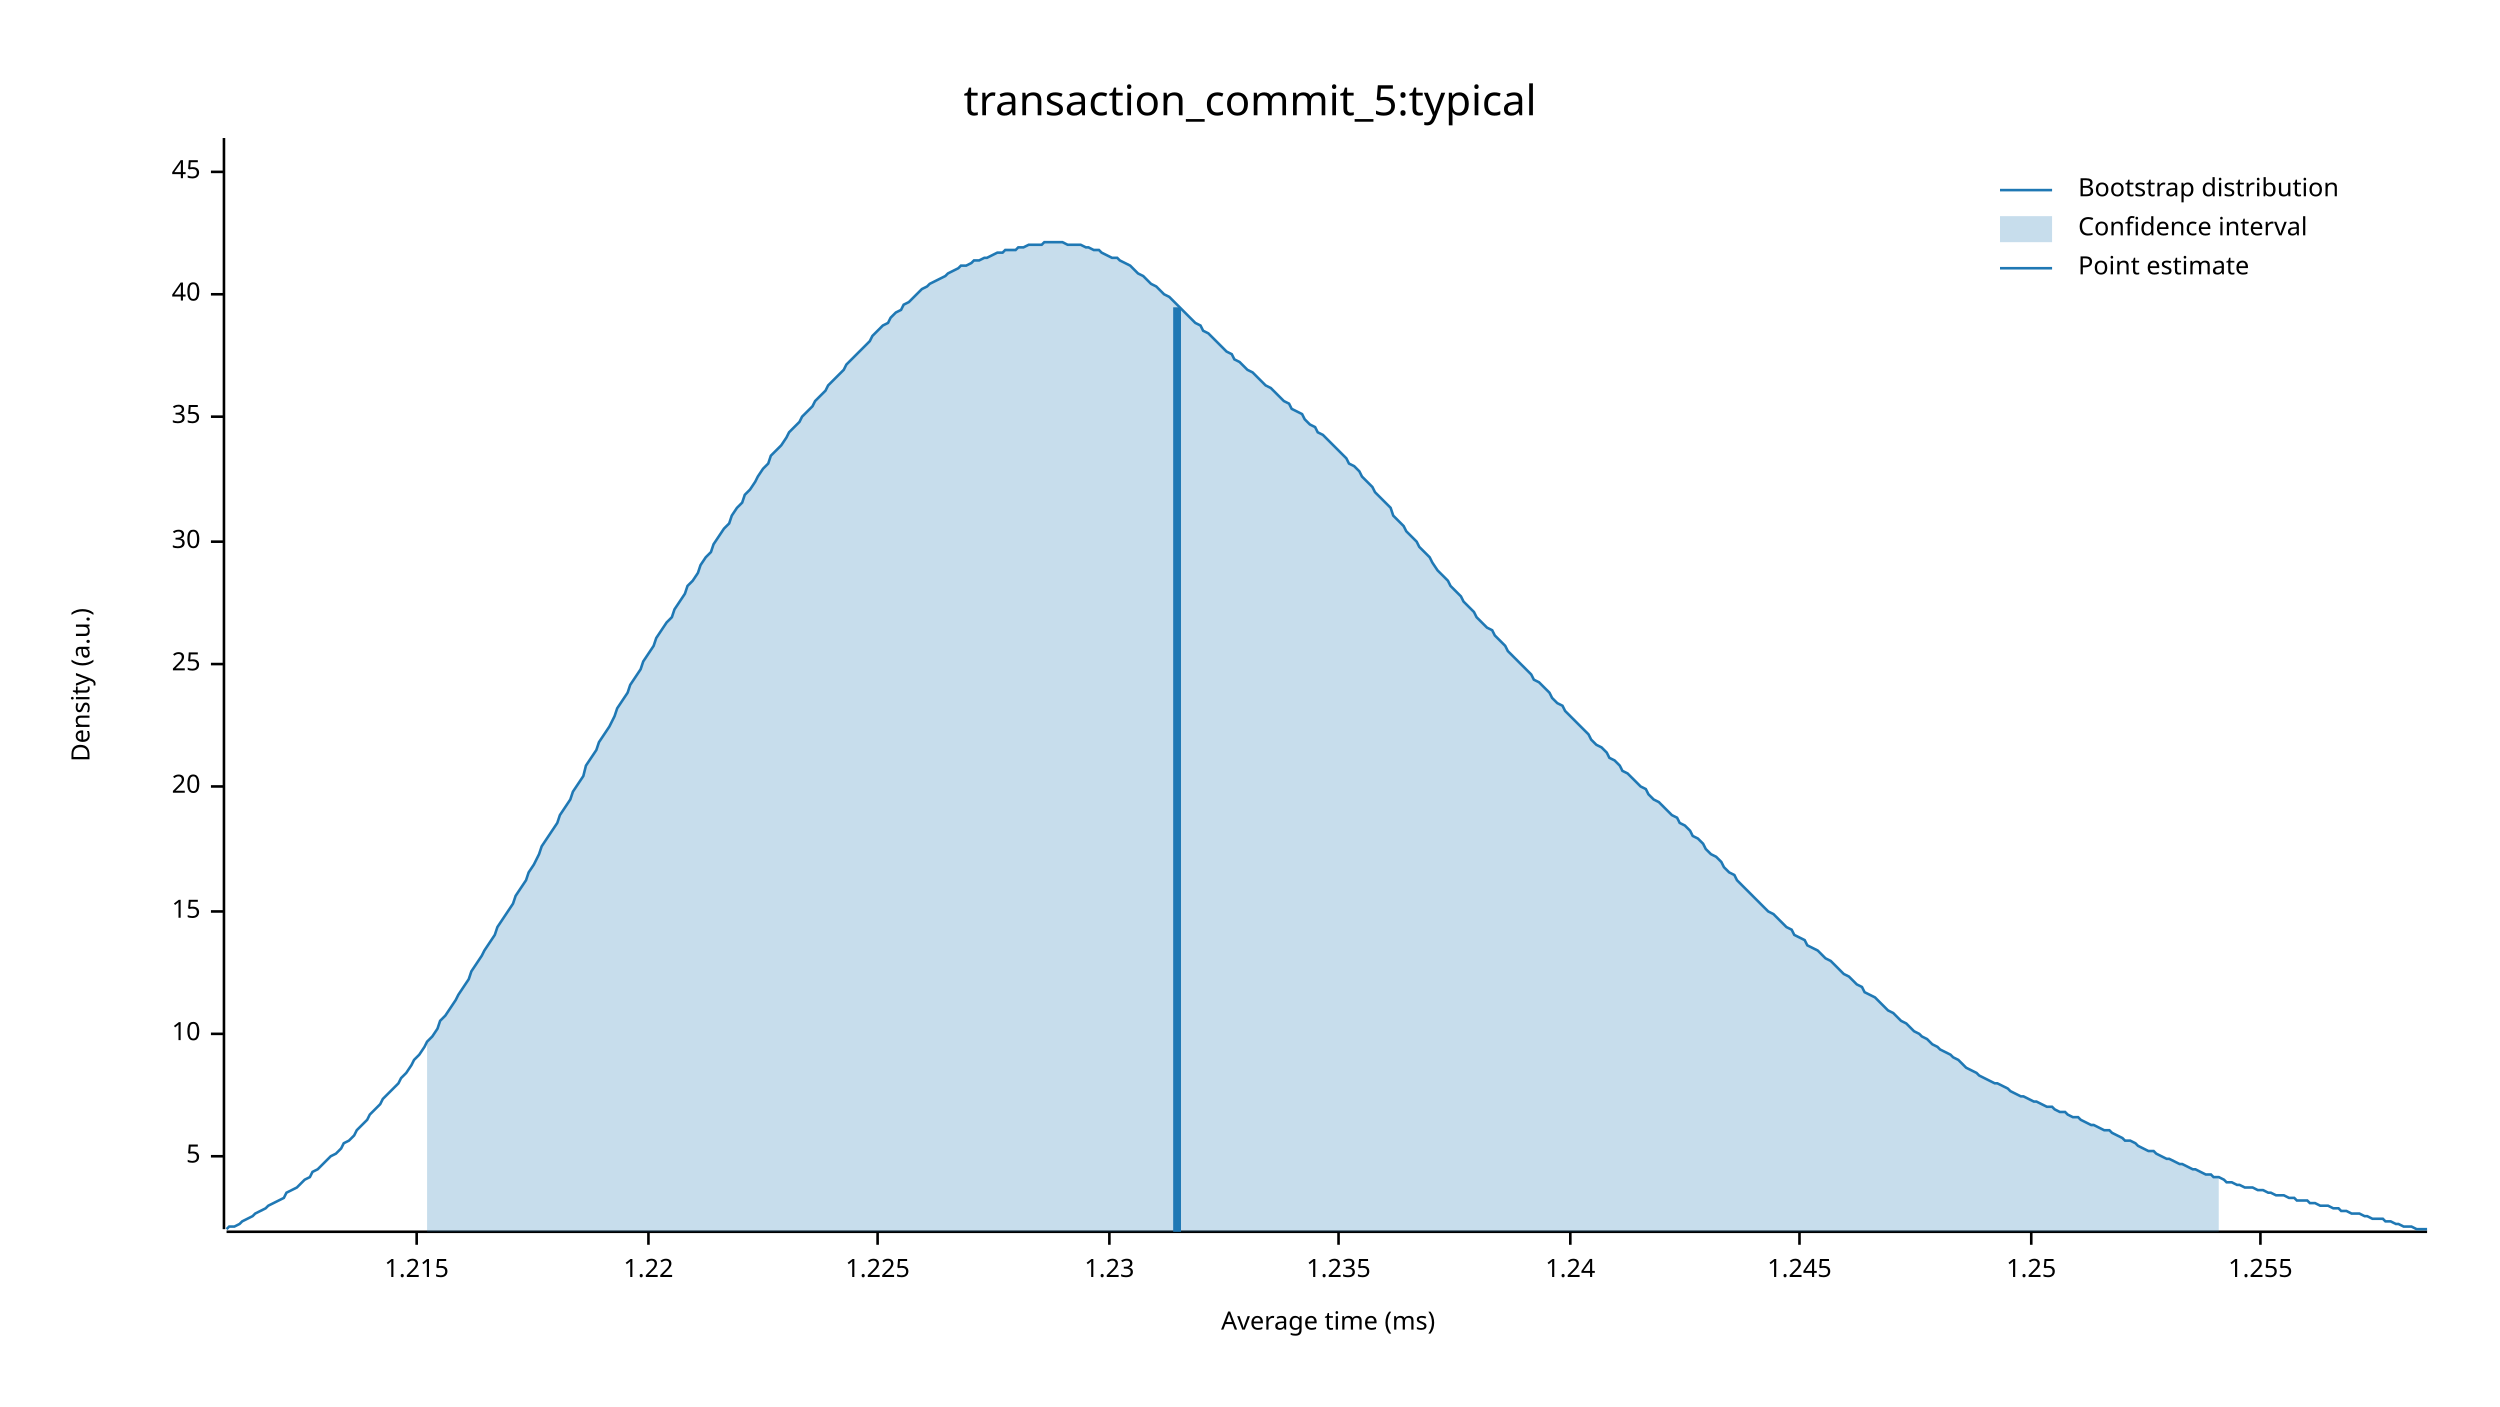
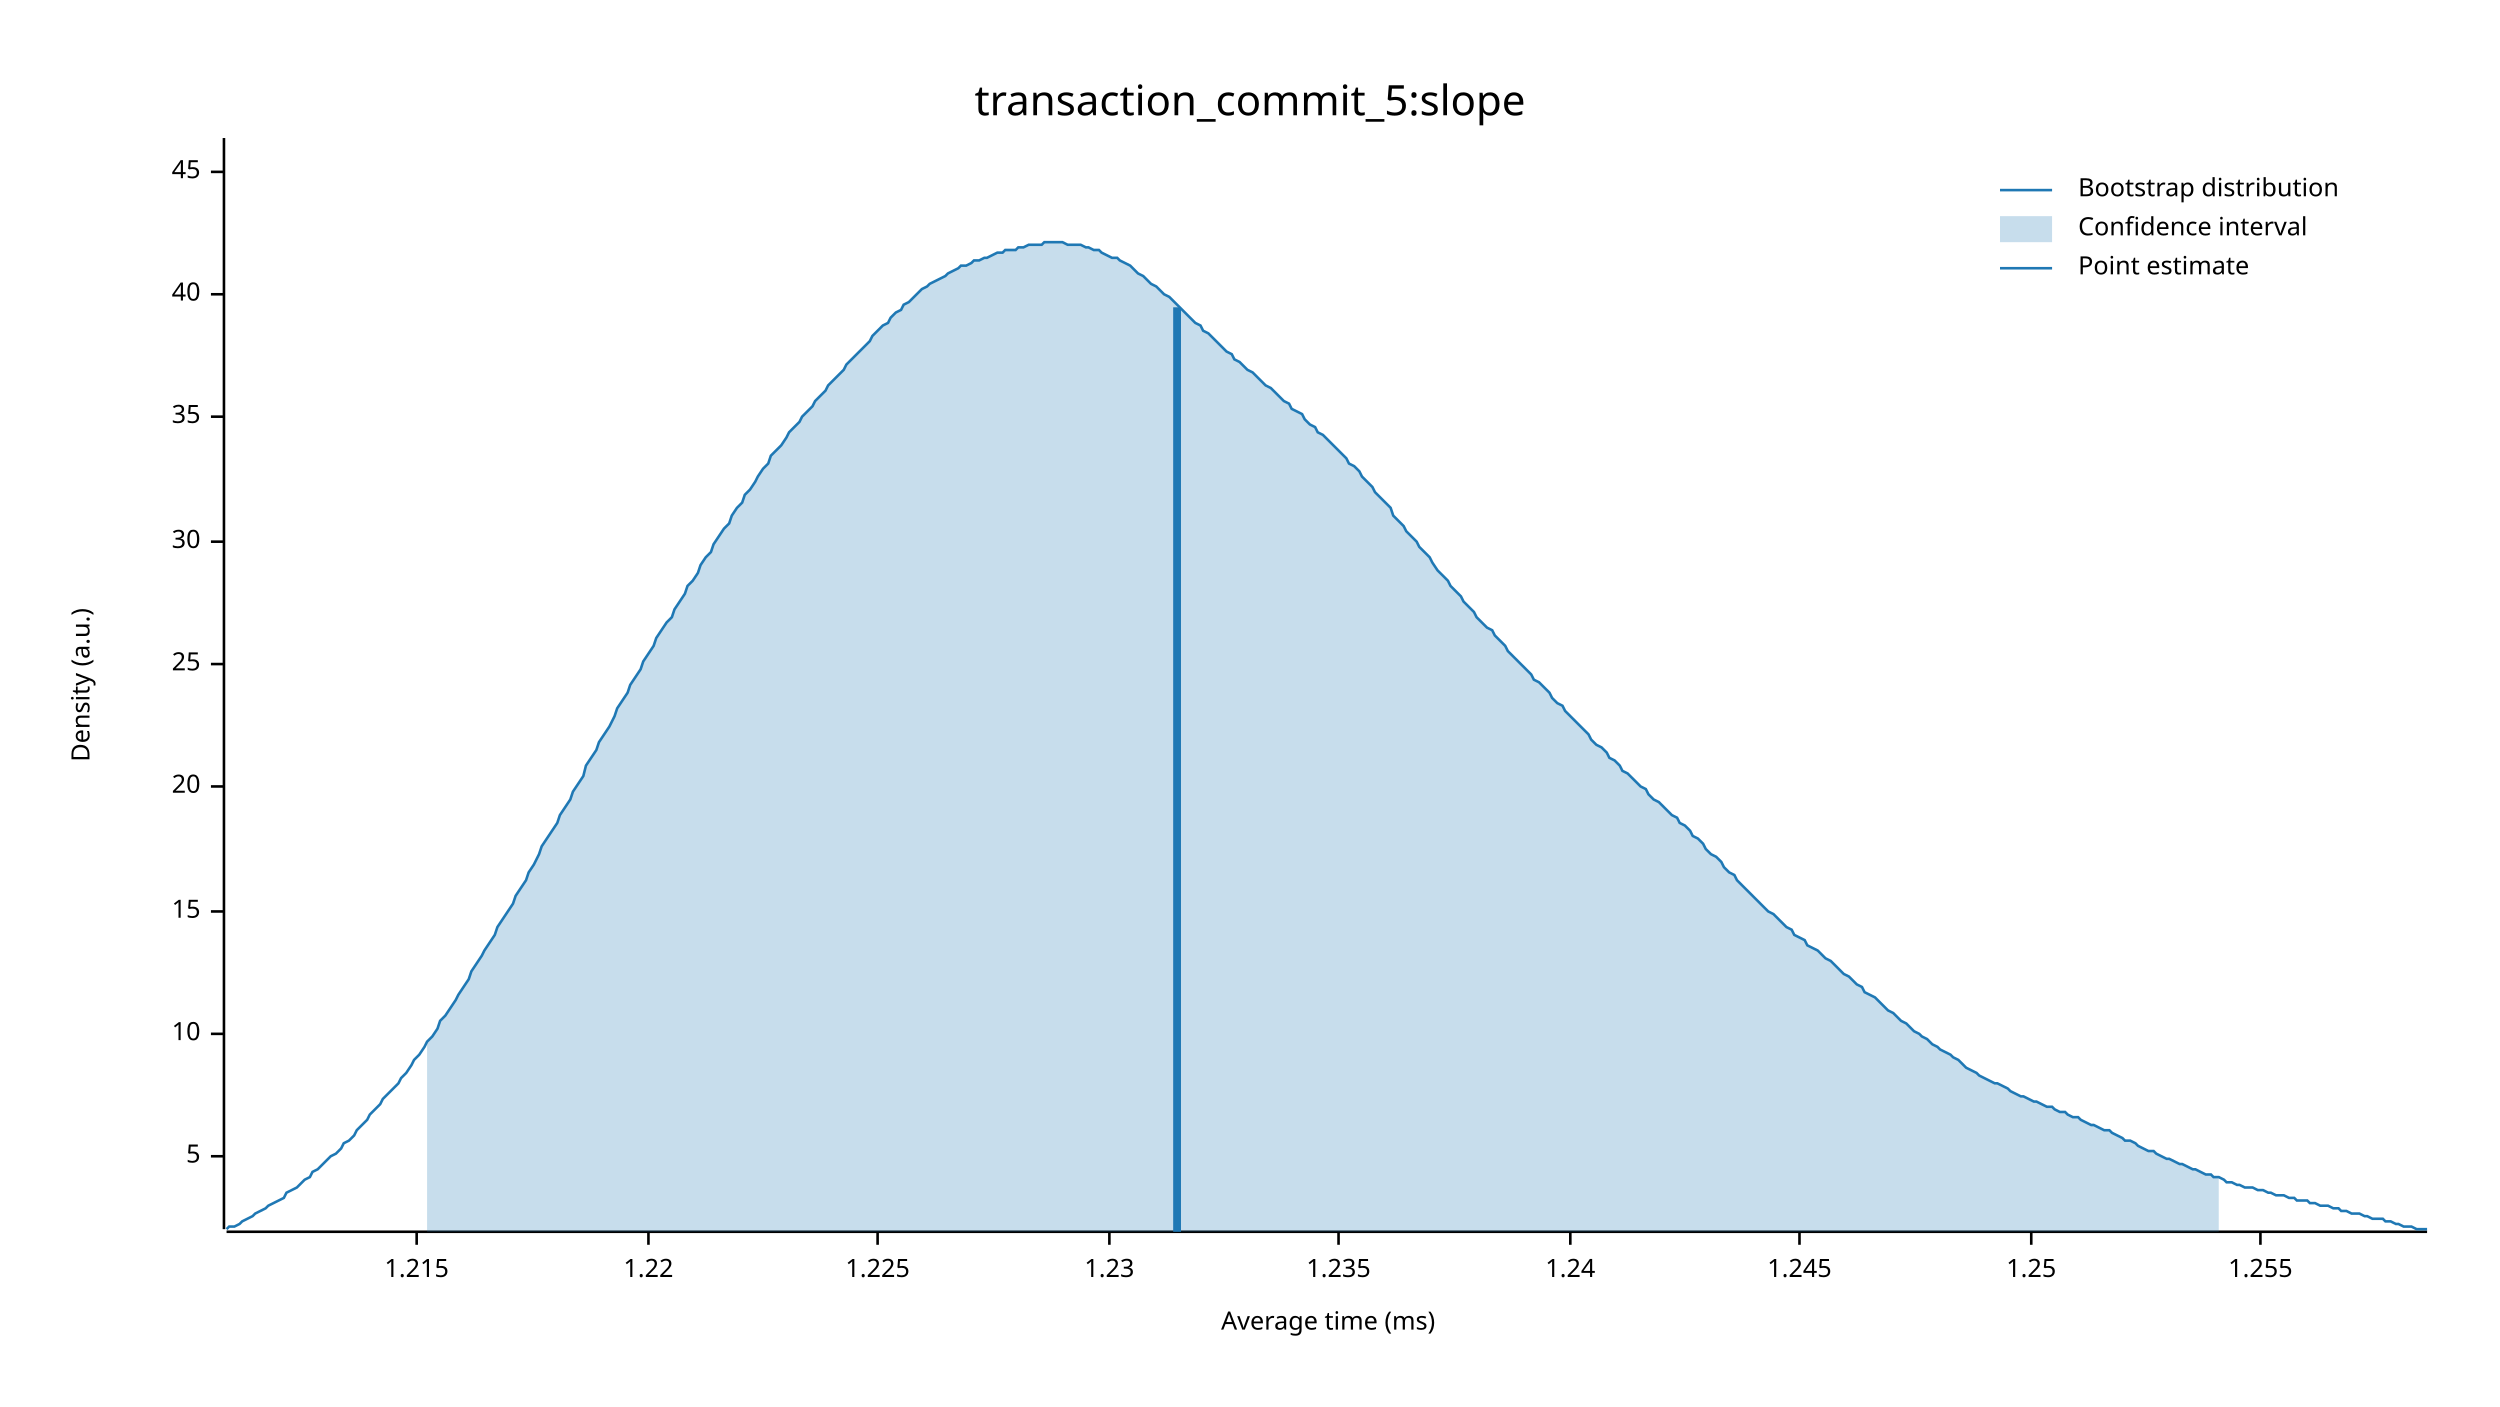
<svg xmlns="http://www.w3.org/2000/svg" width="960" height="540" viewBox="0 0 960 540">
  <text x="480" y="32" dy="0.76em" text-anchor="middle" font-family="sans-serif" font-size="16.129" opacity="1" fill="#000000">
- transaction_commit_5:typical
+ transaction_commit_5:slope
</text>
  <text x="27" y="263" dy="0.76em" text-anchor="middle" font-family="sans-serif" font-size="9.677" opacity="1" fill="#000000" transform="rotate(270, 27, 263)">
Density (a.u.)
</text>
  <text x="510" y="513" dy="-0.5ex" text-anchor="middle" font-family="sans-serif" font-size="9.677" opacity="1" fill="#000000">
Average time (ms)
</text>
  <polyline fill="none" opacity="1" stroke="#000000" stroke-width="1" points="86,53 86,472 " />
  <text x="77" y="444" dy="0.5ex" text-anchor="end" font-family="sans-serif" font-size="9.677" opacity="1" fill="#000000">
5
</text>
  <polyline fill="none" opacity="1" stroke="#000000" stroke-width="1" points="81,444 86,444 " />
  <text x="77" y="397" dy="0.5ex" text-anchor="end" font-family="sans-serif" font-size="9.677" opacity="1" fill="#000000">
10
</text>
  <polyline fill="none" opacity="1" stroke="#000000" stroke-width="1" points="81,397 86,397 " />
  <text x="77" y="350" dy="0.5ex" text-anchor="end" font-family="sans-serif" font-size="9.677" opacity="1" fill="#000000">
15
</text>
  <polyline fill="none" opacity="1" stroke="#000000" stroke-width="1" points="81,350 86,350 " />
  <text x="77" y="302" dy="0.5ex" text-anchor="end" font-family="sans-serif" font-size="9.677" opacity="1" fill="#000000">
20
</text>
  <polyline fill="none" opacity="1" stroke="#000000" stroke-width="1" points="81,302 86,302 " />
  <text x="77" y="255" dy="0.5ex" text-anchor="end" font-family="sans-serif" font-size="9.677" opacity="1" fill="#000000">
25
</text>
  <polyline fill="none" opacity="1" stroke="#000000" stroke-width="1" points="81,255 86,255 " />
  <text x="77" y="208" dy="0.5ex" text-anchor="end" font-family="sans-serif" font-size="9.677" opacity="1" fill="#000000">
30
</text>
  <polyline fill="none" opacity="1" stroke="#000000" stroke-width="1" points="81,208 86,208 " />
  <text x="77" y="160" dy="0.5ex" text-anchor="end" font-family="sans-serif" font-size="9.677" opacity="1" fill="#000000">
35
</text>
  <polyline fill="none" opacity="1" stroke="#000000" stroke-width="1" points="81,160 86,160 " />
  <text x="77" y="113" dy="0.5ex" text-anchor="end" font-family="sans-serif" font-size="9.677" opacity="1" fill="#000000">
40
</text>
  <polyline fill="none" opacity="1" stroke="#000000" stroke-width="1" points="81,113 86,113 " />
  <text x="77" y="66" dy="0.5ex" text-anchor="end" font-family="sans-serif" font-size="9.677" opacity="1" fill="#000000">
45
</text>
  <polyline fill="none" opacity="1" stroke="#000000" stroke-width="1" points="81,66 86,66 " />
  <polyline fill="none" opacity="1" stroke="#000000" stroke-width="1" points="87,473 932,473 " />
  <text x="160" y="483" dy="0.76em" text-anchor="middle" font-family="sans-serif" font-size="9.677" opacity="1" fill="#000000">
1.215
</text>
  <polyline fill="none" opacity="1" stroke="#000000" stroke-width="1" points="160,473 160,478 " />
  <text x="249" y="483" dy="0.76em" text-anchor="middle" font-family="sans-serif" font-size="9.677" opacity="1" fill="#000000">
1.22
</text>
  <polyline fill="none" opacity="1" stroke="#000000" stroke-width="1" points="249,473 249,478 " />
  <text x="337" y="483" dy="0.76em" text-anchor="middle" font-family="sans-serif" font-size="9.677" opacity="1" fill="#000000">
1.225
</text>
  <polyline fill="none" opacity="1" stroke="#000000" stroke-width="1" points="337,473 337,478 " />
  <text x="426" y="483" dy="0.76em" text-anchor="middle" font-family="sans-serif" font-size="9.677" opacity="1" fill="#000000">
1.23
</text>
  <polyline fill="none" opacity="1" stroke="#000000" stroke-width="1" points="426,473 426,478 " />
  <text x="514" y="483" dy="0.76em" text-anchor="middle" font-family="sans-serif" font-size="9.677" opacity="1" fill="#000000">
1.235
</text>
  <polyline fill="none" opacity="1" stroke="#000000" stroke-width="1" points="514,473 514,478 " />
  <text x="603" y="483" dy="0.76em" text-anchor="middle" font-family="sans-serif" font-size="9.677" opacity="1" fill="#000000">
1.24
</text>
  <polyline fill="none" opacity="1" stroke="#000000" stroke-width="1" points="603,473 603,478 " />
  <text x="691" y="483" dy="0.76em" text-anchor="middle" font-family="sans-serif" font-size="9.677" opacity="1" fill="#000000">
1.245
</text>
  <polyline fill="none" opacity="1" stroke="#000000" stroke-width="1" points="691,473 691,478 " />
  <text x="780" y="483" dy="0.76em" text-anchor="middle" font-family="sans-serif" font-size="9.677" opacity="1" fill="#000000">
1.25
</text>
  <polyline fill="none" opacity="1" stroke="#000000" stroke-width="1" points="780,473 780,478 " />
  <text x="868" y="483" dy="0.76em" text-anchor="middle" font-family="sans-serif" font-size="9.677" opacity="1" fill="#000000">
1.255
</text>
  <polyline fill="none" opacity="1" stroke="#000000" stroke-width="1" points="868,473 868,478 " />
  <polyline fill="none" opacity="1" stroke="#1F78B4" stroke-width="1" points="87,472 88,471 90,471 92,470 93,469 95,468 97,467 98,466 100,465 102,464 103,463 105,462 107,461 109,460 110,458 112,457 114,456 115,455 117,453 119,452 120,450 122,449 124,447 125,446 127,444 129,443 131,441 132,439 134,438 136,436 137,434 139,432 141,430 142,428 144,426 146,424 147,422 149,420 151,418 153,416 154,414 156,412 158,409 159,407 161,405 163,402 164,400 166,398 168,395 169,392 171,390 173,387 175,384 176,382 178,379 180,376 181,373 183,370 185,367 186,365 188,362 190,359 191,356 193,353 195,350 197,347 198,344 200,341 202,338 203,335 205,332 207,328 208,325 210,322 212,319 214,316 215,313 217,310 219,307 220,304 222,301 224,298 225,294 227,291 229,288 230,285 232,282 234,279 236,275 237,272 239,269 241,266 242,263 244,260 246,257 247,254 249,251 251,248 252,245 254,242 256,239 258,237 259,234 261,231 263,228 264,225 266,223 268,220 269,217 271,214 273,212 274,209 276,206 278,203 280,201 281,198 283,195 285,193 286,190 288,188 290,185 291,183 293,180 295,178 296,175 298,173 300,171 302,168 303,166 305,164 307,162 308,160 310,158 312,156 313,154 315,152 317,150 318,148 320,146 322,144 324,142 325,140 327,138 329,136 330,135 332,133 334,131 335,129 337,127 339,125 341,124 342,122 344,120 346,119 347,117 349,116 351,114 352,113 354,111 356,110 357,109 359,108 361,107 363,106 364,105 366,104 368,103 369,102 371,102 373,101 374,100 376,100 378,99 379,99 381,98 383,97 385,97 386,96 388,96 390,96 391,95 393,95 395,94 396,94 398,94 400,94 401,93 403,93 405,93 407,93 408,93 410,94 412,94 413,94 415,94 417,95 418,95 420,96 422,96 423,97 425,98 427,99 429,99 430,100 432,101 434,102 435,103 437,105 439,106 440,107 442,109 444,110 445,111 447,113 449,114 451,116 452,117 454,119 456,121 457,122 459,124 461,125 462,127 464,128 466,130 468,132 469,133 471,135 473,136 474,138 476,139 478,141 479,142 481,143 483,145 484,146 486,148 488,149 490,151 491,152 493,154 495,155 496,157 498,158 500,159 501,161 503,163 505,164 506,166 508,167 510,169 512,171 513,172 515,174 517,176 518,178 520,179 522,181 523,183 525,185 527,187 528,189 530,191 532,193 534,195 535,198 537,200 539,202 540,204 542,206 544,208 545,210 547,212 549,214 550,216 552,219 554,221 556,223 557,225 559,227 561,229 562,231 564,233 566,235 567,237 569,239 571,241 573,242 574,244 576,246 578,248 579,250 581,252 583,254 584,255 586,257 588,259 589,261 591,262 593,264 595,266 596,268 598,270 600,271 601,273 603,275 605,277 606,278 608,280 610,282 611,284 613,286 615,287 617,289 618,291 620,292 622,294 623,296 625,297 627,299 628,300 630,302 632,303 633,305 635,307 637,308 639,310 640,311 642,313 644,314 645,316 647,317 649,319 650,321 652,322 654,324 655,326 657,328 659,329 661,331 662,333 664,335 666,336 667,338 669,340 671,342 672,343 674,345 676,347 677,348 679,350 681,351 683,353 684,354 686,356 688,357 689,359 691,360 693,361 694,363 696,364 698,365 700,367 701,368 703,369 705,371 706,372 708,374 710,375 711,376 713,378 715,379 716,381 718,382 720,383 722,385 723,386 725,388 727,389 728,390 730,392 732,393 733,394 735,396 737,397 738,398 740,399 742,401 744,402 745,403 747,404 749,405 750,406 752,407 754,409 755,410 757,411 759,412 760,413 762,414 764,415 766,416 767,416 769,417 771,418 772,419 774,420 776,421 777,421 779,422 781,423 782,423 784,424 786,425 788,425 789,426 791,427 793,427 794,428 796,429 798,429 799,430 801,431 803,432 804,432 806,433 808,434 810,434 811,435 813,436 815,437 816,438 818,438 820,439 821,440 823,441 825,442 827,442 828,443 830,444 832,445 833,445 835,446 837,447 838,447 840,448 842,449 843,449 845,450 847,451 849,451 850,452 852,452 854,453 855,454 857,454 859,455 860,455 862,456 864,456 865,456 867,457 869,457 871,458 872,458 874,459 876,459 877,459 879,460 881,460 882,461 884,461 886,461 887,462 889,462 891,463 893,463 894,463 896,464 898,464 899,465 901,465 903,466 904,466 906,466 908,467 909,467 911,468 913,468 915,468 916,469 918,469 920,470 921,470 923,471 925,471 926,471 928,472 930,472 932,472 " />
  <polygon opacity="0.25" fill="#1F78B4" points="164,400 166,398 168,395 169,392 171,390 173,387 175,384 176,382 178,379 180,376 181,373 183,370 185,367 186,365 188,362 190,359 191,356 193,353 195,350 197,347 198,344 200,341 202,338 203,335 205,332 207,328 208,325 210,322 212,319 214,316 215,313 217,310 219,307 220,304 222,301 224,298 225,294 227,291 229,288 230,285 232,282 234,279 236,275 237,272 239,269 241,266 242,263 244,260 246,257 247,254 249,251 251,248 252,245 254,242 256,239 258,237 259,234 261,231 263,228 264,225 266,223 268,220 269,217 271,214 273,212 274,209 276,206 278,203 280,201 281,198 283,195 285,193 286,190 288,188 290,185 291,183 293,180 295,178 296,175 298,173 300,171 302,168 303,166 305,164 307,162 308,160 310,158 312,156 313,154 315,152 317,150 318,148 320,146 322,144 324,142 325,140 327,138 329,136 330,135 332,133 334,131 335,129 337,127 339,125 341,124 342,122 344,120 346,119 347,117 349,116 351,114 352,113 354,111 356,110 357,109 359,108 361,107 363,106 364,105 366,104 368,103 369,102 371,102 373,101 374,100 376,100 378,99 379,99 381,98 383,97 385,97 386,96 388,96 390,96 391,95 393,95 395,94 396,94 398,94 400,94 401,93 403,93 405,93 407,93 408,93 410,94 412,94 413,94 415,94 417,95 418,95 420,96 422,96 423,97 425,98 427,99 429,99 430,100 432,101 434,102 435,103 437,105 439,106 440,107 442,109 444,110 445,111 447,113 449,114 451,116 452,117 454,119 456,121 457,122 459,124 461,125 462,127 464,128 466,130 468,132 469,133 471,135 473,136 474,138 476,139 478,141 479,142 481,143 483,145 484,146 486,148 488,149 490,151 491,152 493,154 495,155 496,157 498,158 500,159 501,161 503,163 505,164 506,166 508,167 510,169 512,171 513,172 515,174 517,176 518,178 520,179 522,181 523,183 525,185 527,187 528,189 530,191 532,193 534,195 535,198 537,200 539,202 540,204 542,206 544,208 545,210 547,212 549,214 550,216 552,219 554,221 556,223 557,225 559,227 561,229 562,231 564,233 566,235 567,237 569,239 571,241 573,242 574,244 576,246 578,248 579,250 581,252 583,254 584,255 586,257 588,259 589,261 591,262 593,264 595,266 596,268 598,270 600,271 601,273 603,275 605,277 606,278 608,280 610,282 611,284 613,286 615,287 617,289 618,291 620,292 622,294 623,296 625,297 627,299 628,300 630,302 632,303 633,305 635,307 637,308 639,310 640,311 642,313 644,314 645,316 647,317 649,319 650,321 652,322 654,324 655,326 657,328 659,329 661,331 662,333 664,335 666,336 667,338 669,340 671,342 672,343 674,345 676,347 677,348 679,350 681,351 683,353 684,354 686,356 688,357 689,359 691,360 693,361 694,363 696,364 698,365 700,367 701,368 703,369 705,371 706,372 708,374 710,375 711,376 713,378 715,379 716,381 718,382 720,383 722,385 723,386 725,388 727,389 728,390 730,392 732,393 733,394 735,396 737,397 738,398 740,399 742,401 744,402 745,403 747,404 749,405 750,406 752,407 754,409 755,410 757,411 759,412 760,413 762,414 764,415 766,416 767,416 769,417 771,418 772,419 774,420 776,421 777,421 779,422 781,423 782,423 784,424 786,425 788,425 789,426 791,427 793,427 794,428 796,429 798,429 799,430 801,431 803,432 804,432 806,433 808,434 810,434 811,435 813,436 815,437 816,438 818,438 820,439 821,440 823,441 825,442 827,442 828,443 830,444 832,445 833,445 835,446 837,447 838,447 840,448 842,449 843,449 845,450 847,451 849,451 850,452 852,452 852,473 164,473 " />
  <polyline fill="none" opacity="1" stroke="#1F78B4" stroke-width="3" points="452,473 452,118 " />
  <text x="798" y="68" dy="0.76em" text-anchor="start" font-family="sans-serif" font-size="9.677" opacity="1" fill="#000000">
Bootstrap distribution
</text>
  <text x="798" y="83" dy="0.76em" text-anchor="start" font-family="sans-serif" font-size="9.677" opacity="1" fill="#000000">
Confidence interval
</text>
  <text x="798" y="98" dy="0.76em" text-anchor="start" font-family="sans-serif" font-size="9.677" opacity="1" fill="#000000">
Point estimate
</text>
  <polyline fill="none" opacity="1" stroke="#1F78B4" stroke-width="1" points="768,73 788,73 " />
  <rect x="768" y="83" width="20" height="10" opacity="0.25" fill="#1F78B4" stroke="none" />
  <polyline fill="none" opacity="1" stroke="#1F78B4" stroke-width="1" points="768,103 788,103 " />
</svg>
